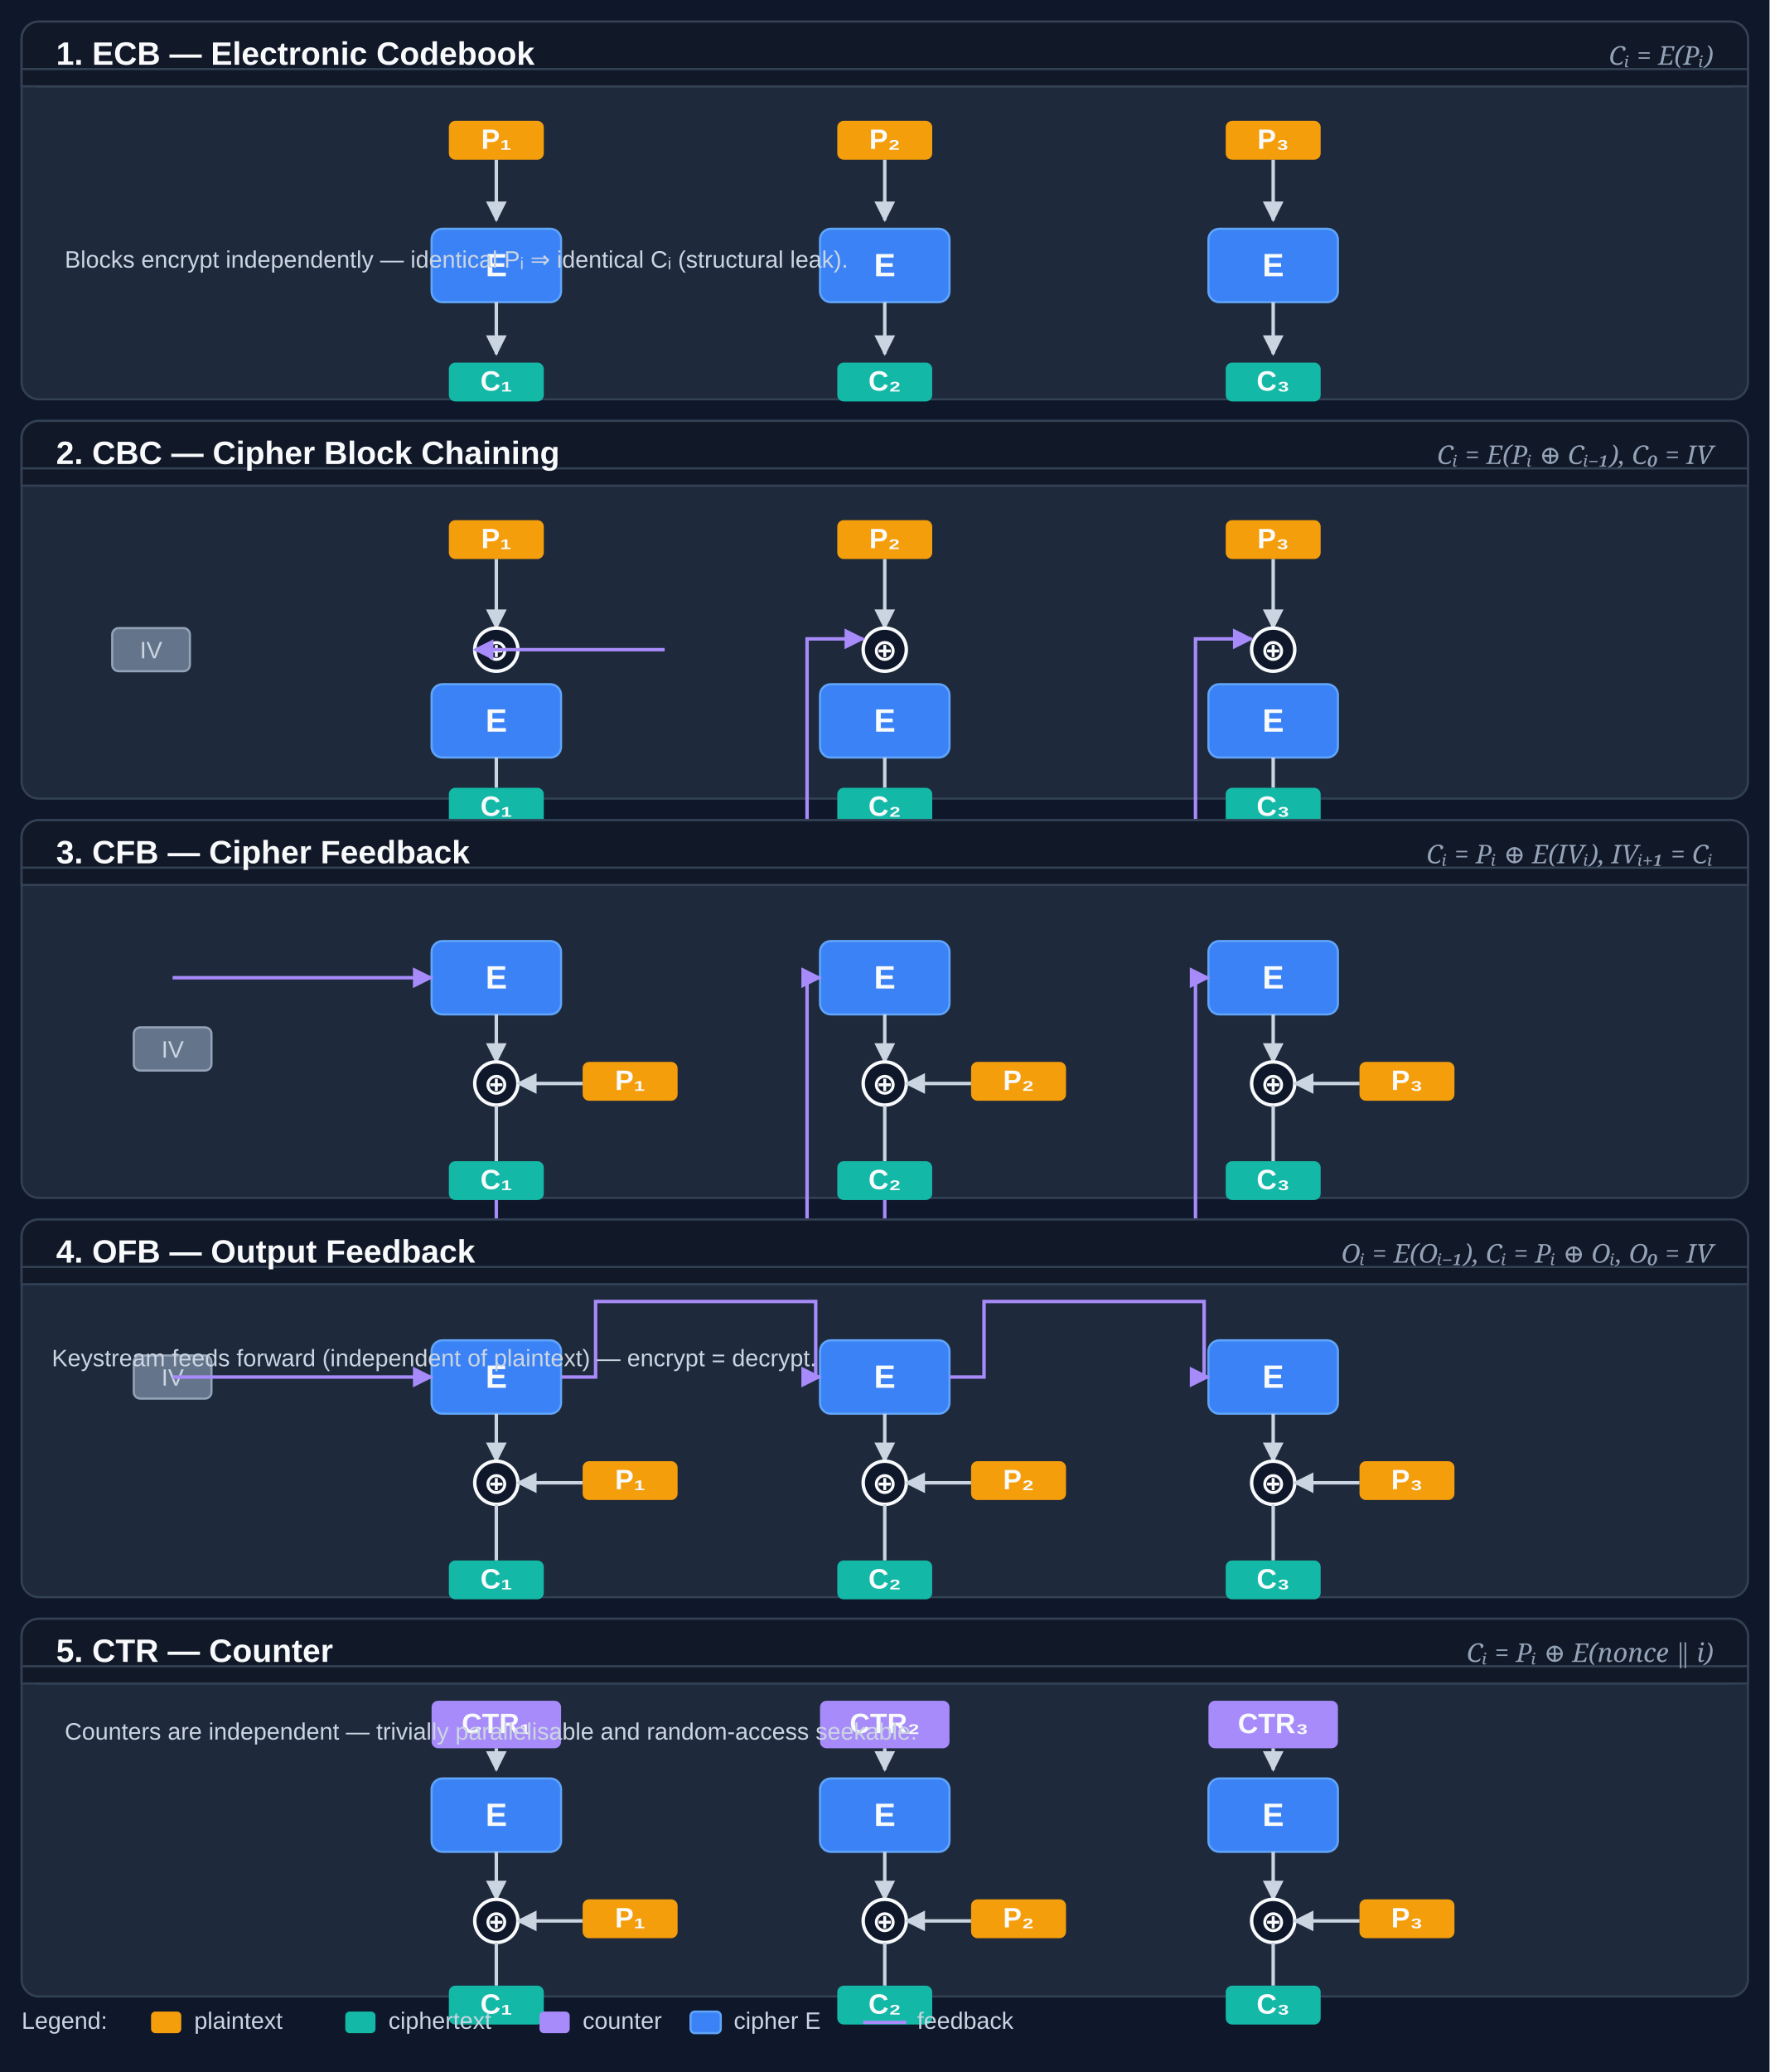
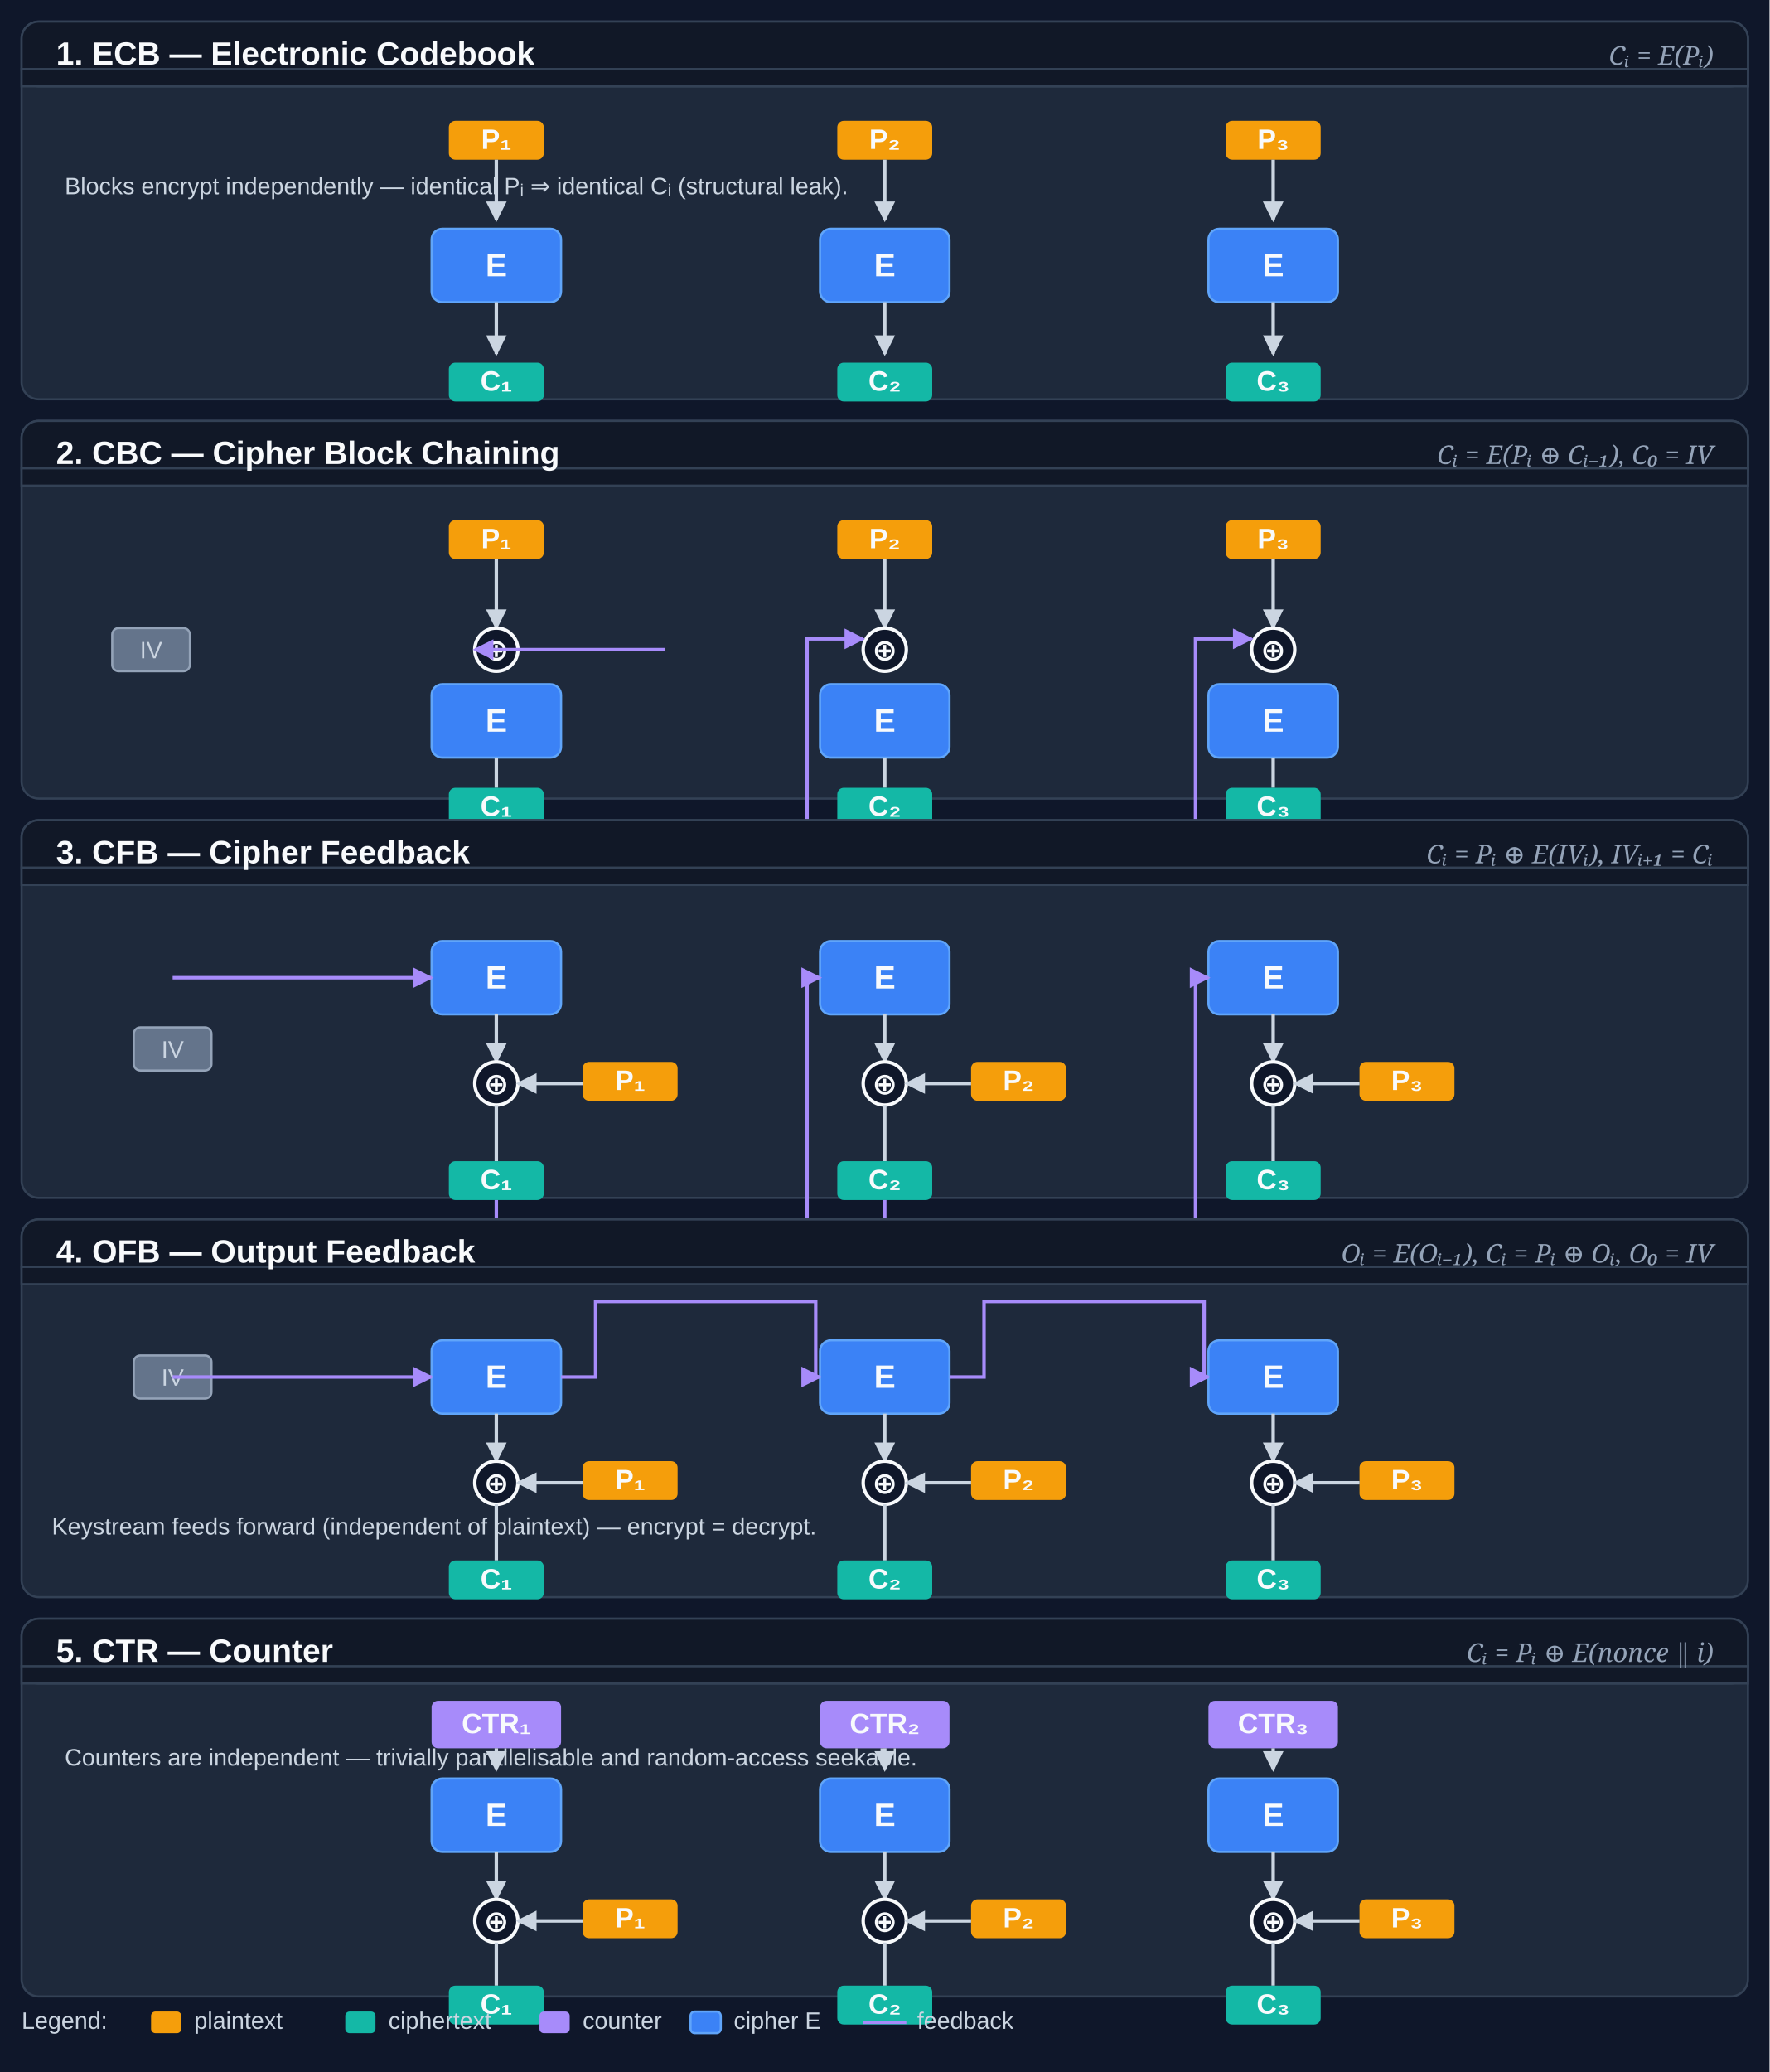
<svg xmlns="http://www.w3.org/2000/svg" viewBox="0 0 820 960" role="img" aria-labelledby="classic-title classic-desc">
  <defs>
    <style>
      .bg { fill: #0F172A; }
      .panel { fill: #1E293B; stroke: #334155; stroke-width: 1; }
      .header { fill: #111827; stroke: #334155; stroke-width: 1; }
      .title { fill: #F8FAFC; font: 700 15px/1 "Segoe UI",Arial,sans-serif; }
      .formula { fill: #94A3B8; font: italic 12px/1 "Cambria",Georgia,serif; }
      .label { fill: #F8FAFC; font: 700 13px/1 "Segoe UI",Arial,sans-serif; }
      .sub { fill: #CBD5E1; font: 400 11px/1 "Segoe UI",Arial,sans-serif; }
      .cipher-e { fill: #3B82F6; stroke: #60A5FA; stroke-width: 1; }
      .cipher-d { fill: #2563EB; stroke: #60A5FA; stroke-width: 1; }
      .cipher-text { fill: #F8FAFC; font: 700 15px/1 "Segoe UI",Arial,sans-serif; text-anchor: middle; }
      .plain { fill: #F59E0B; }
      .cipher-out { fill: #14B8A6; }
      .counter { fill: #A78BFA; }
      .wire { stroke: #CBD5E1; stroke-width: 1.6; fill: none; }
      .wire-feedback { stroke: #A78BFA; stroke-width: 1.6; fill: none; stroke-dasharray: 0; }
      .xor { fill: #0F172A; stroke: #F8FAFC; stroke-width: 1.6; }
      .xor-sym { fill: #F8FAFC; font: 700 14px/1 "Segoe UI",Arial,sans-serif; text-anchor: middle; }
      .iv { fill: #64748B; stroke: #94A3B8; stroke-width: 1; }
    </style>
    <marker id="arr" viewBox="0 0 10 10" refX="9" refY="5" markerWidth="6" markerHeight="6" orient="auto-start-reverse">
      <path d="M0,0 L10,5 L0,10 Z" fill="#CBD5E1" />
    </marker>
    <marker id="arrv" viewBox="0 0 10 10" refX="9" refY="5" markerWidth="6" markerHeight="6" orient="auto-start-reverse">
      <path d="M0,0 L10,5 L0,10 Z" fill="#A78BFA" />
    </marker>
  </defs>
  <rect class="bg" width="820" height="960" />
  <g transform="translate(10 10)">
    <rect class="panel" width="800" height="175" rx="8" />
    <rect class="header" width="800" height="30" rx="8" />
    <rect class="header" y="22" width="800" height="8" />
    <text class="title" x="16" y="20">1. ECB — Electronic Codebook</text>
    <text class="formula" x="800" y="20" text-anchor="end" dx="-16">Cᵢ = E(Pᵢ)</text>
    <g transform="translate(0 46)">
      <g transform="translate(220 0)">
        <rect class="plain" x="-22" y="0" width="44" height="18" rx="3" />
        <text class="label" x="0" y="13" text-anchor="middle" fill="#0F172A">P₁</text>
        <line class="wire" x1="0" y1="18" x2="0" y2="46" marker-end="url(#arr)" />
        <rect class="cipher-e" x="-30" y="50" width="60" height="34" rx="5" />
        <text class="cipher-text" x="0" y="72">E</text>
        <line class="wire" x1="0" y1="84" x2="0" y2="108" marker-end="url(#arr)" />
        <rect class="cipher-out" x="-22" y="112" width="44" height="18" rx="3" />
        <text class="label" x="0" y="125" text-anchor="middle" fill="#0F172A">C₁</text>
      </g>
      <g transform="translate(400 0)">
        <rect class="plain" x="-22" y="0" width="44" height="18" rx="3" />
        <text class="label" x="0" y="13" text-anchor="middle" fill="#0F172A">P₂</text>
        <line class="wire" x1="0" y1="18" x2="0" y2="46" marker-end="url(#arr)" />
        <rect class="cipher-e" x="-30" y="50" width="60" height="34" rx="5" />
        <text class="cipher-text" x="0" y="72">E</text>
        <line class="wire" x1="0" y1="84" x2="0" y2="108" marker-end="url(#arr)" />
        <rect class="cipher-out" x="-22" y="112" width="44" height="18" rx="3" />
        <text class="label" x="0" y="125" text-anchor="middle" fill="#0F172A">C₂</text>
      </g>
      <g transform="translate(580 0)">
        <rect class="plain" x="-22" y="0" width="44" height="18" rx="3" />
        <text class="label" x="0" y="13" text-anchor="middle" fill="#0F172A">P₃</text>
        <line class="wire" x1="0" y1="18" x2="0" y2="46" marker-end="url(#arr)" />
        <rect class="cipher-e" x="-30" y="50" width="60" height="34" rx="5" />
        <text class="cipher-text" x="0" y="72">E</text>
        <line class="wire" x1="0" y1="84" x2="0" y2="108" marker-end="url(#arr)" />
        <rect class="cipher-out" x="-22" y="112" width="44" height="18" rx="3" />
        <text class="label" x="0" y="125" text-anchor="middle" fill="#0F172A">C₃</text>
      </g>
-       <text class="sub" x="20" y="68">Blocks encrypt independently — identical Pᵢ ⇒ identical Cᵢ (structural leak).</text>
+       <text class="sub" x="20" y="34">Blocks encrypt independently — identical Pᵢ ⇒ identical Cᵢ (structural leak).</text>
    </g>
  </g>
  <g transform="translate(10 195)">
    <rect class="panel" width="800" height="175" rx="8" />
    <rect class="header" width="800" height="30" rx="8" />
    <rect class="header" y="22" width="800" height="8" />
    <text class="title" x="16" y="20">2. CBC — Cipher Block Chaining</text>
    <text class="formula" x="800" y="20" text-anchor="end" dx="-16">Cᵢ = E(Pᵢ ⊕ Cᵢ₋₁),    C₀ = IV</text>
    <g transform="translate(0 46)">
      <g transform="translate(60 60)">
        <rect class="iv" x="-18" y="-10" width="36" height="20" rx="3" />
        <text class="sub" x="0" y="4" text-anchor="middle" fill="#F8FAFC">IV</text>
      </g>
      <g transform="translate(220 0)">
        <rect class="plain" x="-22" y="0" width="44" height="18" rx="3" />
        <text class="label" x="0" y="13" text-anchor="middle" fill="#0F172A">P₁</text>
        <line class="wire" x1="0" y1="18" x2="0" y2="50" marker-end="url(#arr)" />
        <circle class="xor" cx="0" cy="60" r="10" />
        <text class="xor-sym" x="0" y="65">⊕</text>
        <line class="wire-feedback" x1="78" y1="60" x2="-10" y2="60" marker-end="url(#arrv)" />
        <rect class="cipher-e" x="-30" y="76" width="60" height="34" rx="5" />
        <text class="cipher-text" x="0" y="98">E</text>
        <line class="wire" x1="0" y1="110" x2="0" y2="124" />
        <rect class="cipher-out" x="-22" y="124" width="44" height="18" rx="3" />
        <text class="label" x="0" y="137" text-anchor="middle" fill="#0F172A">C₁</text>
      </g>
      <g transform="translate(400 0)">
        <rect class="plain" x="-22" y="0" width="44" height="18" rx="3" />
        <text class="label" x="0" y="13" text-anchor="middle" fill="#0F172A">P₂</text>
        <line class="wire" x1="0" y1="18" x2="0" y2="50" marker-end="url(#arr)" />
        <circle class="xor" cx="0" cy="60" r="10" />
        <text class="xor-sym" x="0" y="65">⊕</text>
        <rect class="cipher-e" x="-30" y="76" width="60" height="34" rx="5" />
        <text class="cipher-text" x="0" y="98">E</text>
        <line class="wire" x1="0" y1="110" x2="0" y2="124" />
        <rect class="cipher-out" x="-22" y="124" width="44" height="18" rx="3" />
        <text class="label" x="0" y="137" text-anchor="middle" fill="#0F172A">C₂</text>
      </g>
      <g transform="translate(580 0)">
        <rect class="plain" x="-22" y="0" width="44" height="18" rx="3" />
        <text class="label" x="0" y="13" text-anchor="middle" fill="#0F172A">P₃</text>
        <line class="wire" x1="0" y1="18" x2="0" y2="50" marker-end="url(#arr)" />
        <circle class="xor" cx="0" cy="60" r="10" />
        <text class="xor-sym" x="0" y="65">⊕</text>
        <rect class="cipher-e" x="-30" y="76" width="60" height="34" rx="5" />
        <text class="cipher-text" x="0" y="98">E</text>
        <line class="wire" x1="0" y1="110" x2="0" y2="124" />
        <rect class="cipher-out" x="-22" y="124" width="44" height="18" rx="3" />
        <text class="label" x="0" y="137" text-anchor="middle" fill="#0F172A">C₃</text>
      </g>
      <path class="wire-feedback" d="M 220 142 L 220 158 L 364 158 L 364 55 L 390 55" marker-end="url(#arrv)" />
      <path class="wire-feedback" d="M 400 142 L 400 162 L 544 162 L 544 55 L 570 55" marker-end="url(#arrv)" />
    </g>
  </g>
  <g transform="translate(10 380)">
    <rect class="panel" width="800" height="175" rx="8" />
    <rect class="header" width="800" height="30" rx="8" />
    <rect class="header" y="22" width="800" height="8" />
    <text class="title" x="16" y="20">3. CFB — Cipher Feedback</text>
    <text class="formula" x="800" y="20" text-anchor="end" dx="-16">Cᵢ = Pᵢ ⊕ E(IVᵢ),    IVᵢ₊₁ = Cᵢ</text>
    <g transform="translate(0 46)">
      <g transform="translate(70 60)">
        <rect class="iv" x="-18" y="-10" width="36" height="20" rx="3" />
        <text class="sub" x="0" y="4" text-anchor="middle" fill="#F8FAFC">IV</text>
      </g>
      <g transform="translate(220 0)">
        <rect class="cipher-e" x="-30" y="10" width="60" height="34" rx="5" />
        <text class="cipher-text" x="0" y="32">E</text>
        <line class="wire-feedback" x1="-150" y1="27" x2="-30" y2="27" marker-end="url(#arrv)" />
        <line class="wire" x1="0" y1="44" x2="0" y2="66" marker-end="url(#arr)" />
        <circle class="xor" cx="0" cy="76" r="10" />
        <text class="xor-sym" x="0" y="81">⊕</text>
        <rect class="plain" x="40" y="66" width="44" height="18" rx="3" />
        <text class="label" x="62" y="79" text-anchor="middle" fill="#0F172A">P₁</text>
        <line class="wire" x1="40" y1="76" x2="10" y2="76" marker-end="url(#arr)" />
        <line class="wire" x1="0" y1="86" x2="0" y2="112" />
        <rect class="cipher-out" x="-22" y="112" width="44" height="18" rx="3" />
        <text class="label" x="0" y="125" text-anchor="middle" fill="#0F172A">C₁</text>
      </g>
      <g transform="translate(400 0)">
        <rect class="cipher-e" x="-30" y="10" width="60" height="34" rx="5" />
        <text class="cipher-text" x="0" y="32">E</text>
        <line class="wire" x1="0" y1="44" x2="0" y2="66" marker-end="url(#arr)" />
        <circle class="xor" cx="0" cy="76" r="10" />
        <text class="xor-sym" x="0" y="81">⊕</text>
        <rect class="plain" x="40" y="66" width="44" height="18" rx="3" />
        <text class="label" x="62" y="79" text-anchor="middle" fill="#0F172A">P₂</text>
        <line class="wire" x1="40" y1="76" x2="10" y2="76" marker-end="url(#arr)" />
        <line class="wire" x1="0" y1="86" x2="0" y2="112" />
        <rect class="cipher-out" x="-22" y="112" width="44" height="18" rx="3" />
        <text class="label" x="0" y="125" text-anchor="middle" fill="#0F172A">C₂</text>
      </g>
      <g transform="translate(580 0)">
        <rect class="cipher-e" x="-30" y="10" width="60" height="34" rx="5" />
        <text class="cipher-text" x="0" y="32">E</text>
        <line class="wire" x1="0" y1="44" x2="0" y2="66" marker-end="url(#arr)" />
        <circle class="xor" cx="0" cy="76" r="10" />
        <text class="xor-sym" x="0" y="81">⊕</text>
        <rect class="plain" x="40" y="66" width="44" height="18" rx="3" />
        <text class="label" x="62" y="79" text-anchor="middle" fill="#0F172A">P₃</text>
        <line class="wire" x1="40" y1="76" x2="10" y2="76" marker-end="url(#arr)" />
        <line class="wire" x1="0" y1="86" x2="0" y2="112" />
        <rect class="cipher-out" x="-22" y="112" width="44" height="18" rx="3" />
        <text class="label" x="0" y="125" text-anchor="middle" fill="#0F172A">C₃</text>
      </g>
      <path class="wire-feedback" d="M 220 130 L 220 142 L 364 142 L 364 27 L 370 27" marker-end="url(#arrv)" />
      <path class="wire-feedback" d="M 400 130 L 400 148 L 544 148 L 544 27 L 550 27" marker-end="url(#arrv)" />
    </g>
  </g>
  <g transform="translate(10 565)">
    <rect class="panel" width="800" height="175" rx="8" />
    <rect class="header" width="800" height="30" rx="8" />
    <rect class="header" y="22" width="800" height="8" />
    <text class="title" x="16" y="20">4. OFB — Output Feedback</text>
    <text class="formula" x="800" y="20" text-anchor="end" dx="-16">Oᵢ = E(Oᵢ₋₁),   Cᵢ = Pᵢ ⊕ Oᵢ,   O₀ = IV</text>
    <g transform="translate(0 46)">
      <g transform="translate(70 27)">
        <rect class="iv" x="-18" y="-10" width="36" height="20" rx="3" />
        <text class="sub" x="0" y="4" text-anchor="middle" fill="#F8FAFC">IV</text>
      </g>
      <g transform="translate(220 0)">
        <rect class="cipher-e" x="-30" y="10" width="60" height="34" rx="5" />
        <text class="cipher-text" x="0" y="32">E</text>
        <line class="wire-feedback" x1="-150" y1="27" x2="-30" y2="27" marker-end="url(#arrv)" />
        <line class="wire" x1="0" y1="44" x2="0" y2="66" marker-end="url(#arr)" />
        <circle class="xor" cx="0" cy="76" r="10" />
        <text class="xor-sym" x="0" y="81">⊕</text>
        <rect class="plain" x="40" y="66" width="44" height="18" rx="3" />
        <text class="label" x="62" y="79" text-anchor="middle" fill="#0F172A">P₁</text>
        <line class="wire" x1="40" y1="76" x2="10" y2="76" marker-end="url(#arr)" />
        <line class="wire" x1="0" y1="86" x2="0" y2="112" />
        <rect class="cipher-out" x="-22" y="112" width="44" height="18" rx="3" />
        <text class="label" x="0" y="125" text-anchor="middle" fill="#0F172A">C₁</text>
      </g>
      <g transform="translate(400 0)">
        <rect class="cipher-e" x="-30" y="10" width="60" height="34" rx="5" />
        <text class="cipher-text" x="0" y="32">E</text>
        <line class="wire" x1="0" y1="44" x2="0" y2="66" marker-end="url(#arr)" />
        <circle class="xor" cx="0" cy="76" r="10" />
        <text class="xor-sym" x="0" y="81">⊕</text>
        <rect class="plain" x="40" y="66" width="44" height="18" rx="3" />
        <text class="label" x="62" y="79" text-anchor="middle" fill="#0F172A">P₂</text>
        <line class="wire" x1="40" y1="76" x2="10" y2="76" marker-end="url(#arr)" />
        <line class="wire" x1="0" y1="86" x2="0" y2="112" />
        <rect class="cipher-out" x="-22" y="112" width="44" height="18" rx="3" />
        <text class="label" x="0" y="125" text-anchor="middle" fill="#0F172A">C₂</text>
      </g>
      <g transform="translate(580 0)">
        <rect class="cipher-e" x="-30" y="10" width="60" height="34" rx="5" />
        <text class="cipher-text" x="0" y="32">E</text>
        <line class="wire" x1="0" y1="44" x2="0" y2="66" marker-end="url(#arr)" />
        <circle class="xor" cx="0" cy="76" r="10" />
        <text class="xor-sym" x="0" y="81">⊕</text>
        <rect class="plain" x="40" y="66" width="44" height="18" rx="3" />
        <text class="label" x="62" y="79" text-anchor="middle" fill="#0F172A">P₃</text>
        <line class="wire" x1="40" y1="76" x2="10" y2="76" marker-end="url(#arr)" />
        <line class="wire" x1="0" y1="86" x2="0" y2="112" />
        <rect class="cipher-out" x="-22" y="112" width="44" height="18" rx="3" />
        <text class="label" x="0" y="125" text-anchor="middle" fill="#0F172A">C₃</text>
      </g>
      <path class="wire-feedback" d="M 250 27 L 266 27 L 266 -8 L 368 -8 L 368 27 L 370 27" marker-end="url(#arrv)" />
      <path class="wire-feedback" d="M 430 27 L 446 27 L 446 -8 L 548 -8 L 548 27 L 550 27" marker-end="url(#arrv)" />
-       <text class="sub" x="14" y="22">Keystream feeds forward (independent of plaintext) — encrypt = decrypt.</text>
+       <text class="sub" x="14" y="100">Keystream feeds forward (independent of plaintext) — encrypt = decrypt.</text>
    </g>
  </g>
  <g transform="translate(10 750)">
    <rect class="panel" width="800" height="175" rx="8" />
    <rect class="header" width="800" height="30" rx="8" />
    <rect class="header" y="22" width="800" height="8" />
    <text class="title" x="16" y="20">5. CTR — Counter</text>
    <text class="formula" x="800" y="20" text-anchor="end" dx="-16">Cᵢ = Pᵢ ⊕ E(nonce ‖ i)</text>
    <g transform="translate(0 46)">
      <g transform="translate(220 0)">
        <rect class="counter" x="-30" y="-8" width="60" height="22" rx="3" />
        <text class="label" x="0" y="7" text-anchor="middle" fill="#0F172A">CTR₁</text>
        <line class="wire" x1="0" y1="14" x2="0" y2="24" marker-end="url(#arr)" />
        <rect class="cipher-e" x="-30" y="28" width="60" height="34" rx="5" />
        <text class="cipher-text" x="0" y="50">E</text>
        <line class="wire" x1="0" y1="62" x2="0" y2="84" marker-end="url(#arr)" />
        <circle class="xor" cx="0" cy="94" r="10" />
        <text class="xor-sym" x="0" y="99">⊕</text>
        <rect class="plain" x="40" y="84" width="44" height="18" rx="3" />
        <text class="label" x="62" y="97" text-anchor="middle" fill="#0F172A">P₁</text>
        <line class="wire" x1="40" y1="94" x2="10" y2="94" marker-end="url(#arr)" />
        <line class="wire" x1="0" y1="104" x2="0" y2="124" />
        <rect class="cipher-out" x="-22" y="124" width="44" height="18" rx="3" />
        <text class="label" x="0" y="137" text-anchor="middle" fill="#0F172A">C₁</text>
      </g>
      <g transform="translate(400 0)">
        <rect class="counter" x="-30" y="-8" width="60" height="22" rx="3" />
        <text class="label" x="0" y="7" text-anchor="middle" fill="#0F172A">CTR₂</text>
        <line class="wire" x1="0" y1="14" x2="0" y2="24" marker-end="url(#arr)" />
        <rect class="cipher-e" x="-30" y="28" width="60" height="34" rx="5" />
        <text class="cipher-text" x="0" y="50">E</text>
        <line class="wire" x1="0" y1="62" x2="0" y2="84" marker-end="url(#arr)" />
        <circle class="xor" cx="0" cy="94" r="10" />
        <text class="xor-sym" x="0" y="99">⊕</text>
        <rect class="plain" x="40" y="84" width="44" height="18" rx="3" />
        <text class="label" x="62" y="97" text-anchor="middle" fill="#0F172A">P₂</text>
        <line class="wire" x1="40" y1="94" x2="10" y2="94" marker-end="url(#arr)" />
        <line class="wire" x1="0" y1="104" x2="0" y2="124" />
        <rect class="cipher-out" x="-22" y="124" width="44" height="18" rx="3" />
        <text class="label" x="0" y="137" text-anchor="middle" fill="#0F172A">C₂</text>
      </g>
      <g transform="translate(580 0)">
        <rect class="counter" x="-30" y="-8" width="60" height="22" rx="3" />
        <text class="label" x="0" y="7" text-anchor="middle" fill="#0F172A">CTR₃</text>
        <line class="wire" x1="0" y1="14" x2="0" y2="24" marker-end="url(#arr)" />
        <rect class="cipher-e" x="-30" y="28" width="60" height="34" rx="5" />
        <text class="cipher-text" x="0" y="50">E</text>
        <line class="wire" x1="0" y1="62" x2="0" y2="84" marker-end="url(#arr)" />
        <circle class="xor" cx="0" cy="94" r="10" />
        <text class="xor-sym" x="0" y="99">⊕</text>
        <rect class="plain" x="40" y="84" width="44" height="18" rx="3" />
        <text class="label" x="62" y="97" text-anchor="middle" fill="#0F172A">P₃</text>
        <line class="wire" x1="40" y1="94" x2="10" y2="94" marker-end="url(#arr)" />
        <line class="wire" x1="0" y1="104" x2="0" y2="124" />
        <rect class="cipher-out" x="-22" y="124" width="44" height="18" rx="3" />
        <text class="label" x="0" y="137" text-anchor="middle" fill="#0F172A">C₃</text>
      </g>
-       <text class="sub" x="20" y="10">Counters are independent — trivially parallelisable and random-access seekable.</text>
+       <text class="sub" x="20" y="22">Counters are independent — trivially parallelisable and random-access seekable.</text>
    </g>
  </g>
  <g transform="translate(10 930)">
    <text class="sub" x="0" y="10">Legend:</text>
    <rect class="plain" x="60" y="2" width="14" height="10" rx="2" />
    <text class="sub" x="80" y="10">plaintext</text>
    <rect class="cipher-out" x="150" y="2" width="14" height="10" rx="2" />
    <text class="sub" x="170" y="10">ciphertext</text>
    <rect class="counter" x="240" y="2" width="14" height="10" rx="2" />
    <text class="sub" x="260" y="10">counter</text>
    <rect class="cipher-e" x="310" y="2" width="14" height="10" rx="2" />
    <text class="sub" x="330" y="10">cipher E</text>
    <line class="wire-feedback" x1="390" y1="7" x2="410" y2="7" />
    <text class="sub" x="415" y="10">feedback</text>
  </g>
</svg>
